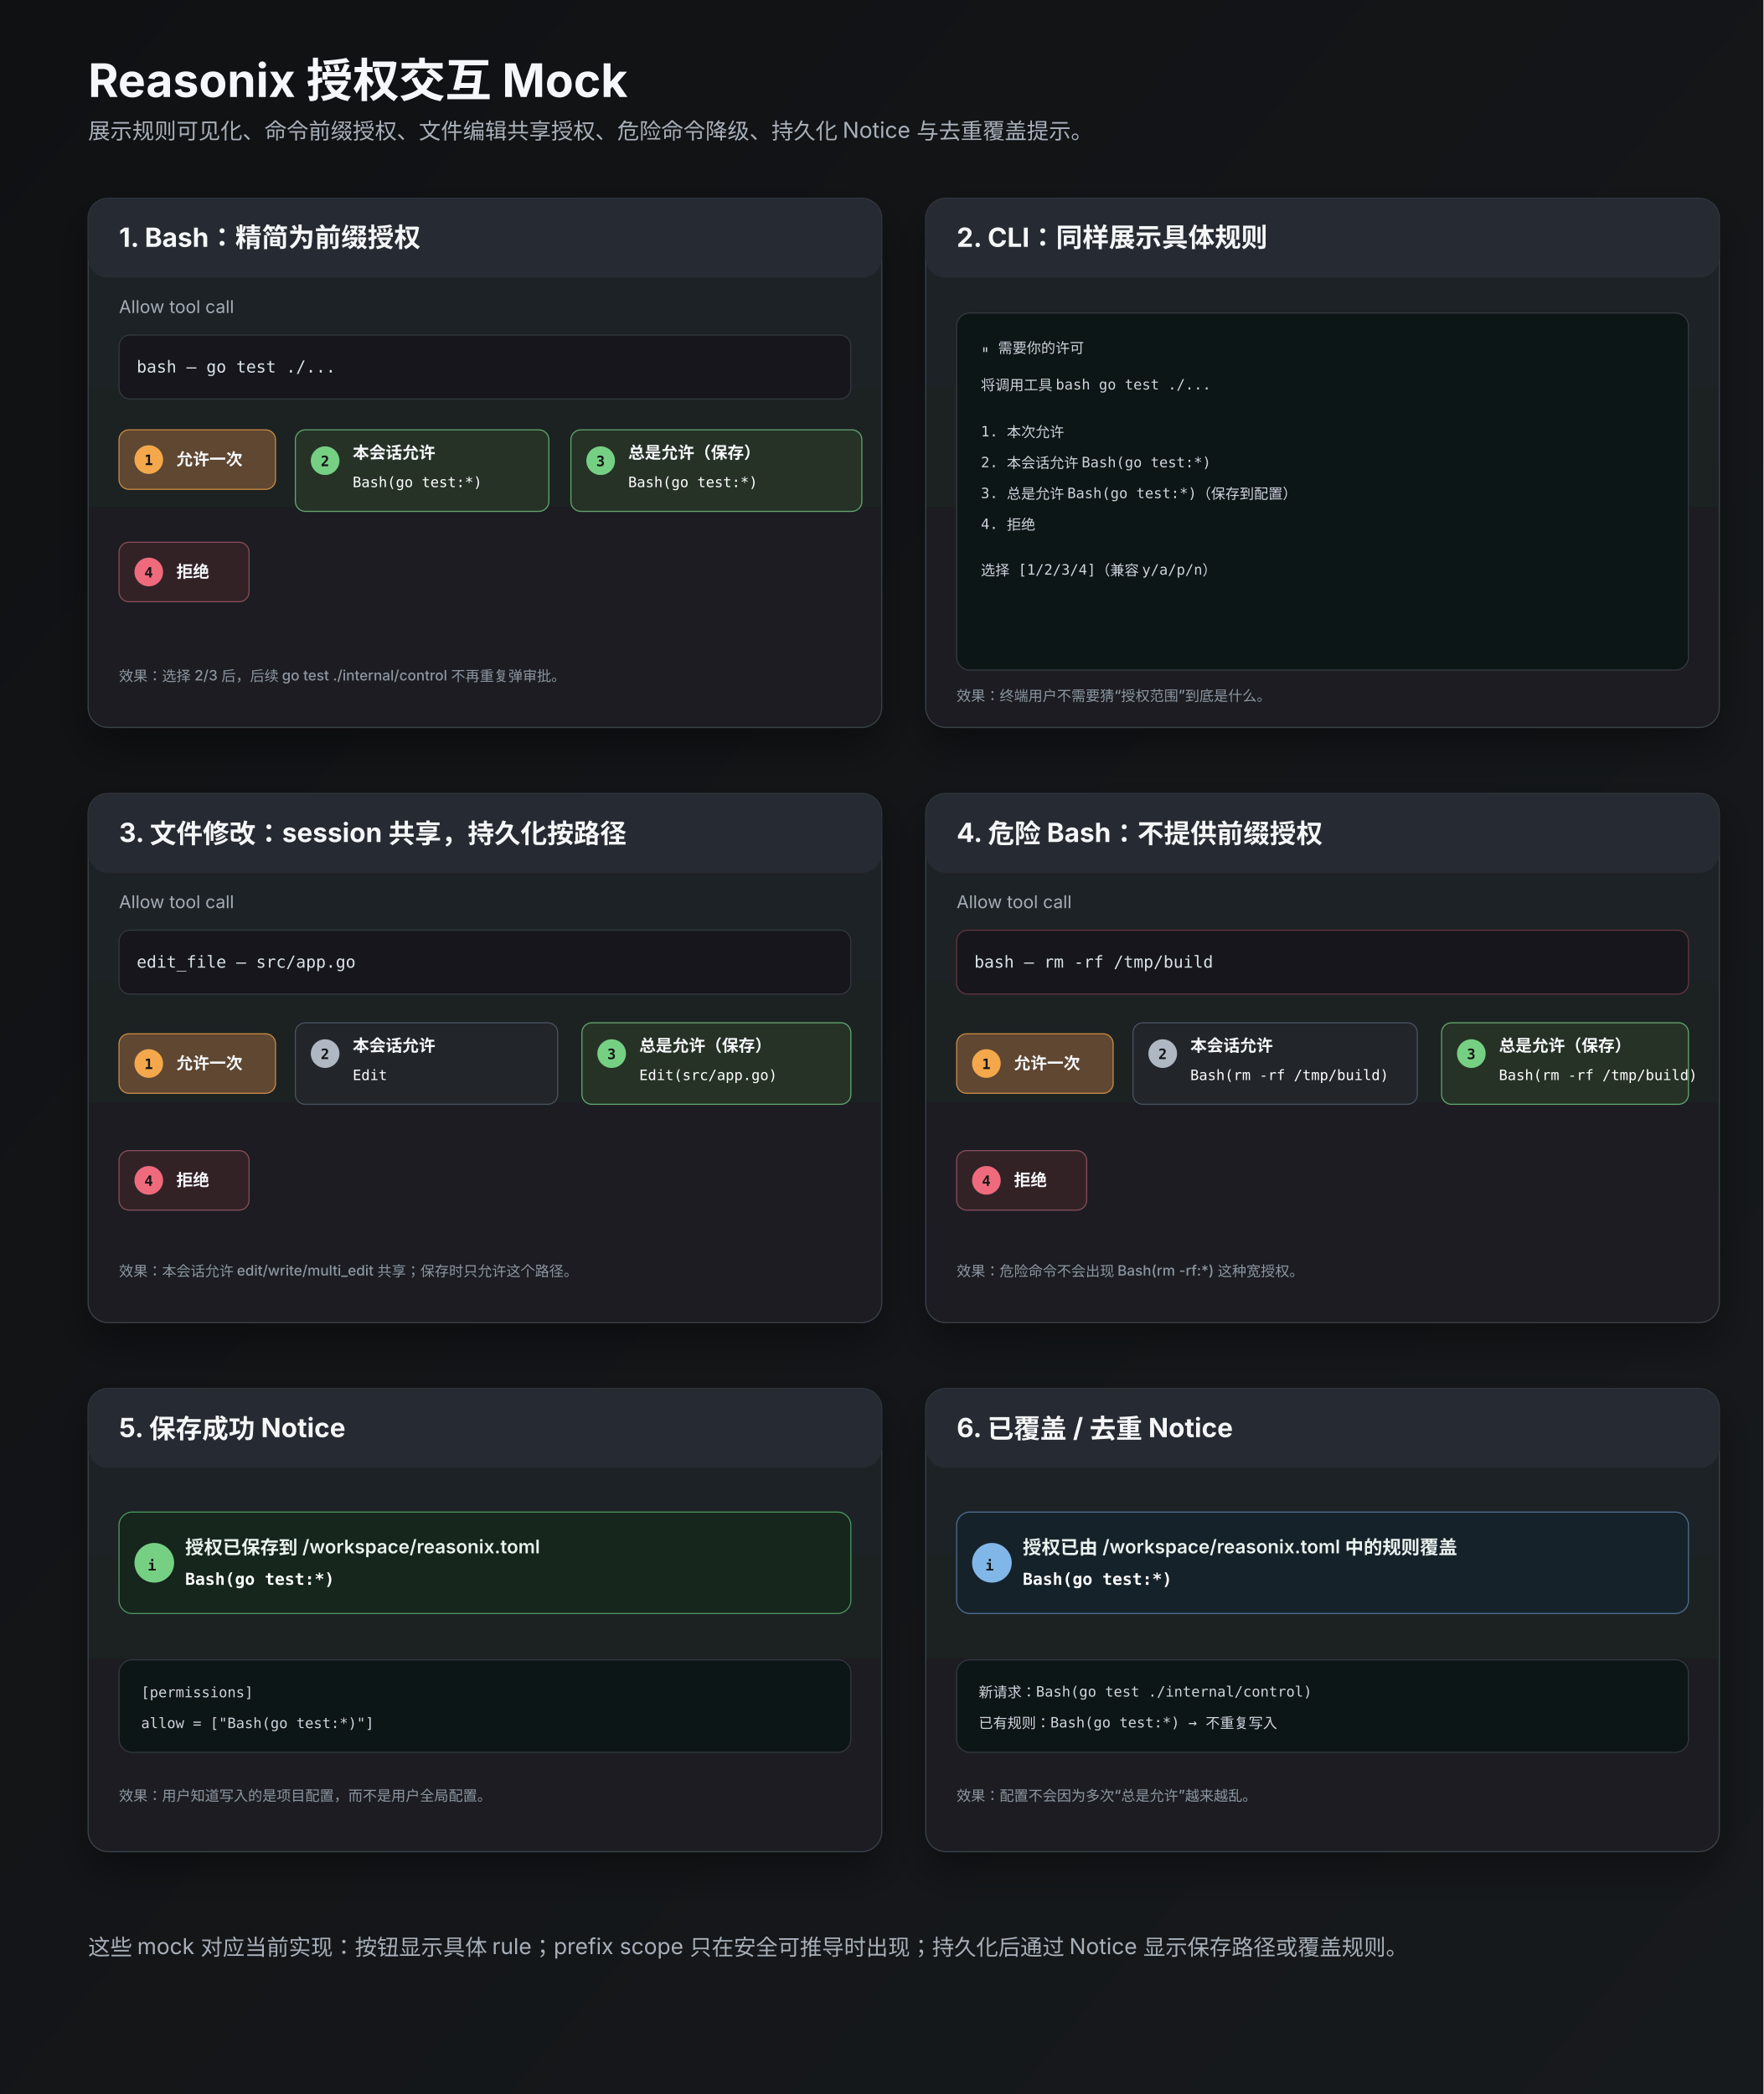
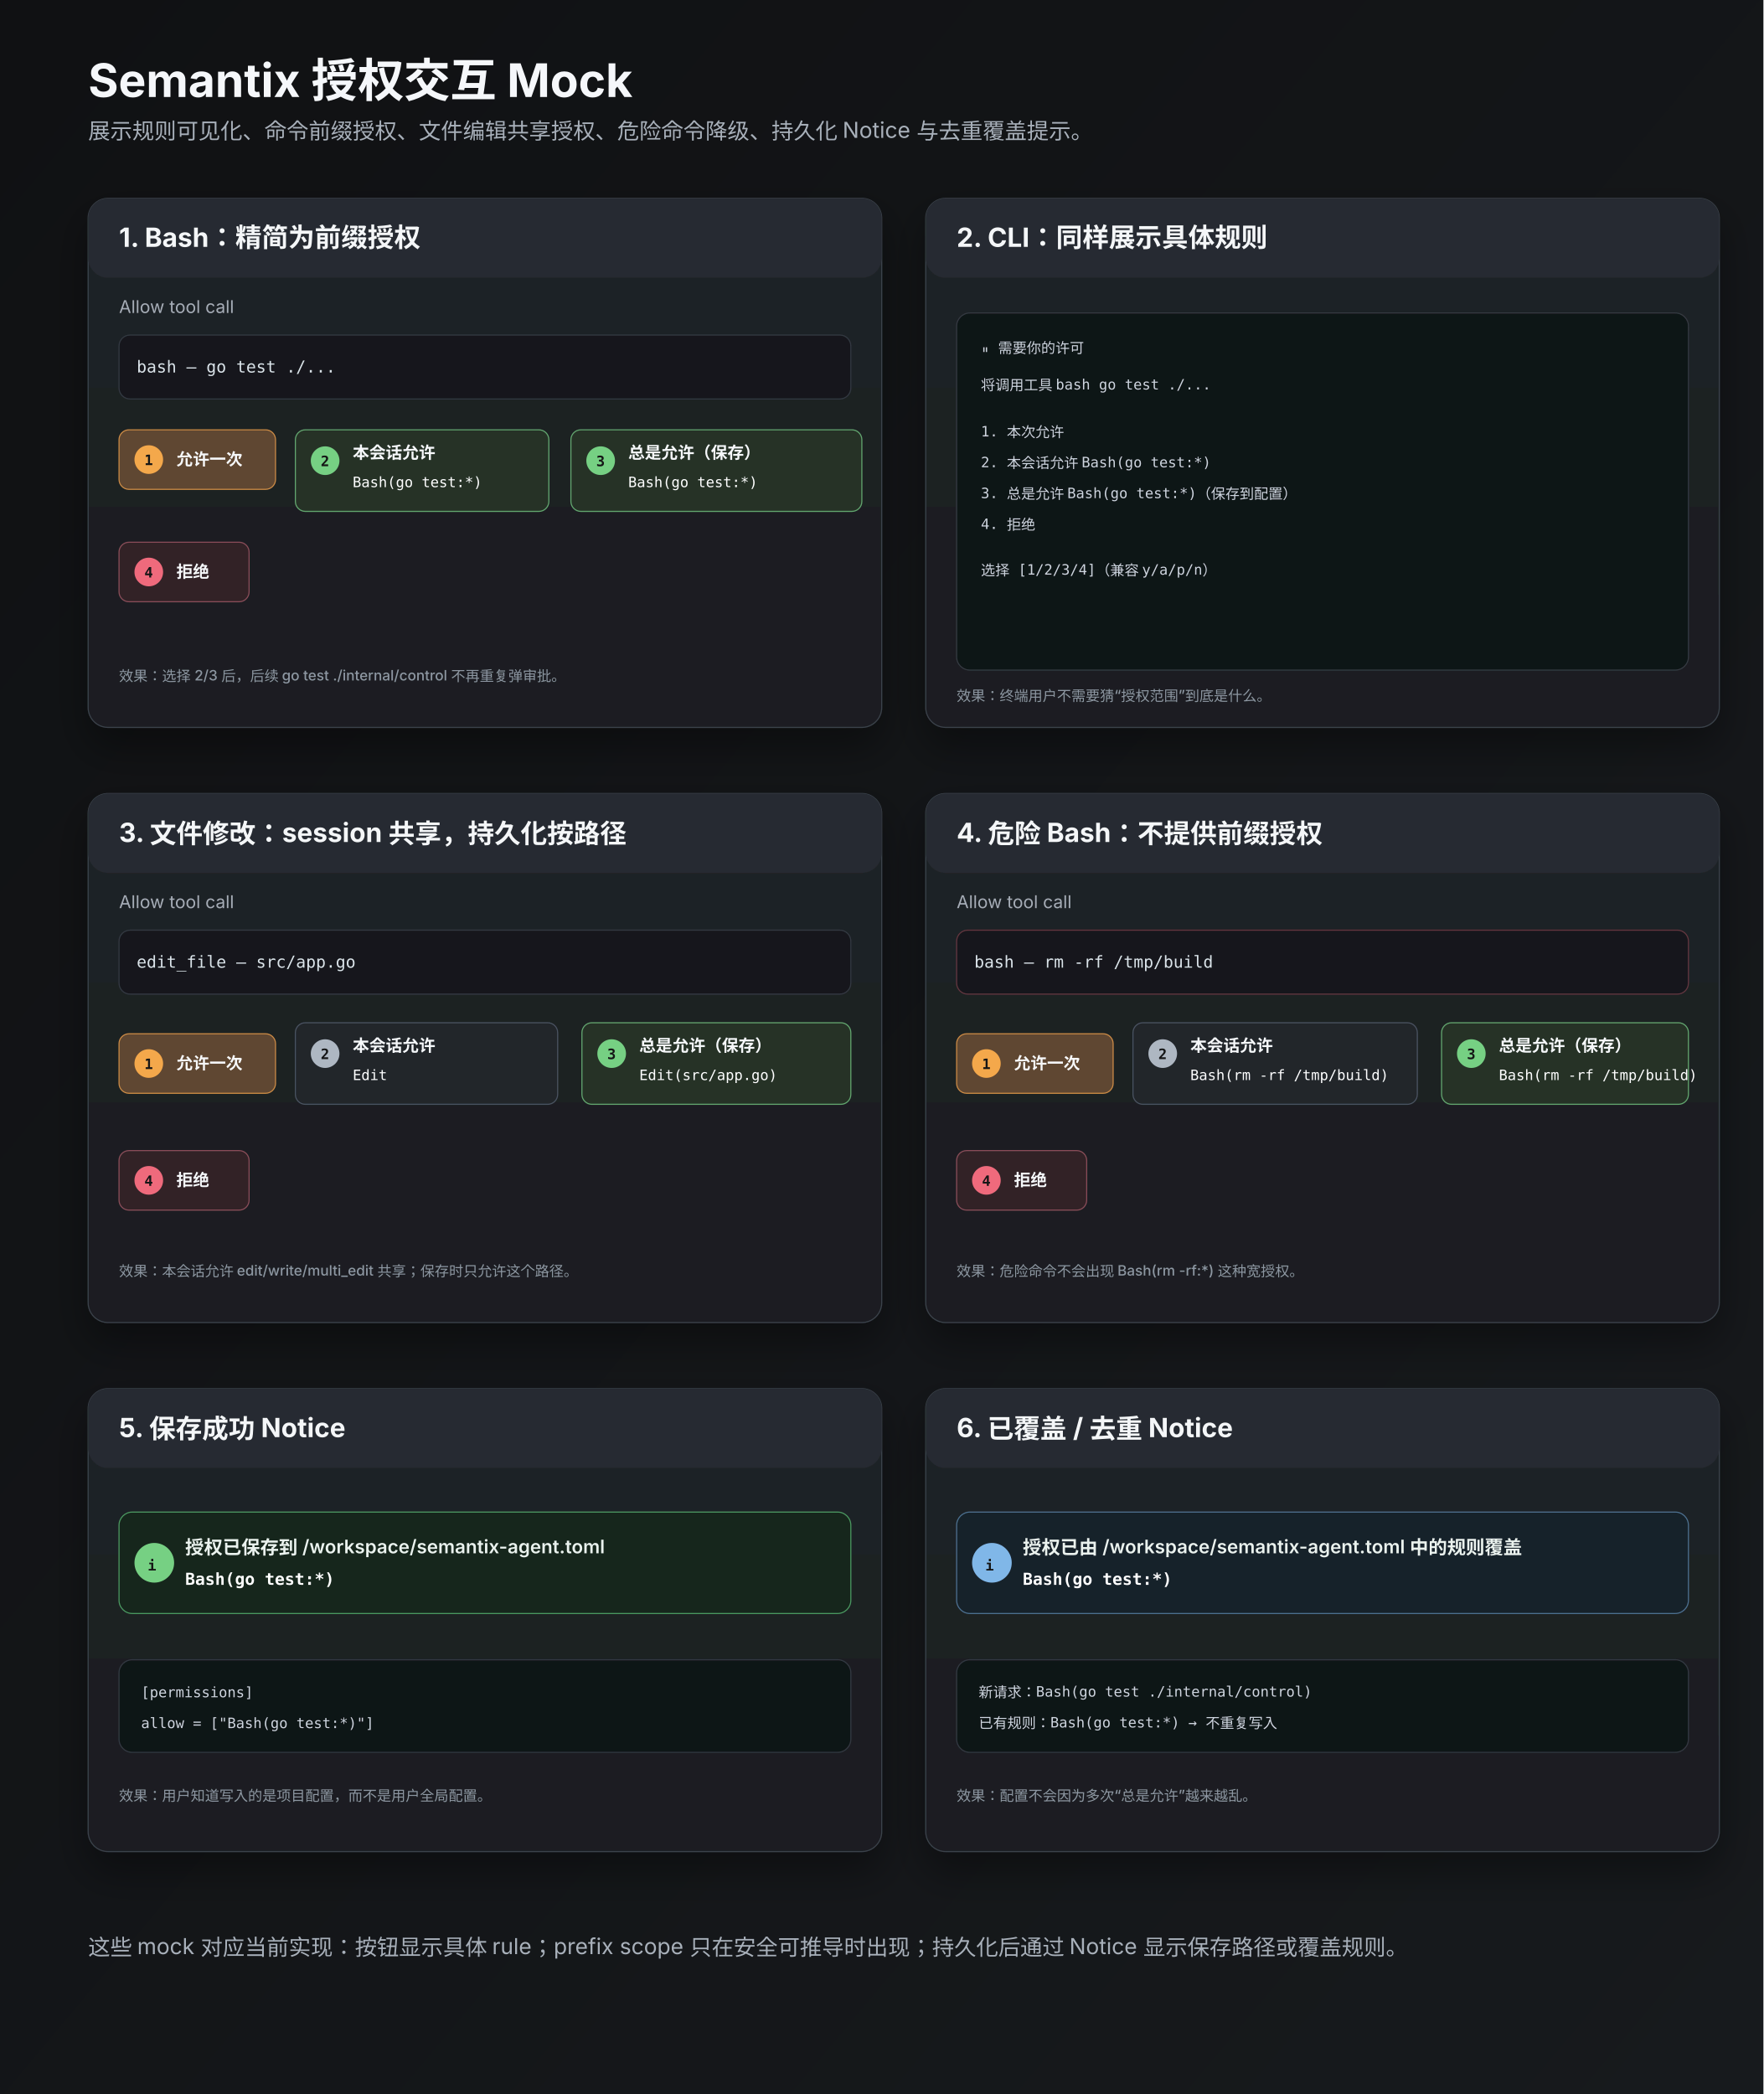
<svg xmlns="http://www.w3.org/2000/svg" width="1600" height="1900" viewBox="0 0 1600 1900" role="img" aria-labelledby="title desc">
  <defs>
    <linearGradient id="bg" x1="0" y1="0" x2="1" y2="1">
      <stop offset="0" stop-color="#101113" />
      <stop offset="1" stop-color="#171a1d" />
    </linearGradient>
    <linearGradient id="card" x1="0" y1="0" x2="0" y2="1">
      <stop offset="0" stop-color="#202327" />
      <stop offset="1" stop-color="#1a1d20" />
    </linearGradient>
    <filter id="shadow" x="-20%" y="-20%" width="140%" height="140%">
      <feDropShadow dx="0" dy="18" stdDeviation="18" flood-color="#000000" flood-opacity="0.36" />
    </filter>
    <style>
      .page-title{font:700 42px Inter,Arial,sans-serif;fill:#f5f7fa}
      .page-sub{font:400 20px Inter,Arial,sans-serif;fill:#a8b0ba}
      .section-title{font:700 24px Inter,Arial,sans-serif;fill:#f4f6f8}
      .muted{font:400 16px Inter,Arial,sans-serif;fill:#a5adb7}
      .tiny{font:500 13px Inter,Arial,sans-serif;fill:#8d96a2}
      .mono{font:500 15px "SFMono-Regular",Menlo,Consolas,monospace;fill:#dbe3ea}
      .mono-small{font:500 13px "SFMono-Regular",Menlo,Consolas,monospace;fill:#cdd6df}
      .label{font:600 15px Inter,Arial,sans-serif;fill:#f0f3f5}
      .btn-text{font:600 15px Inter,Arial,sans-serif;fill:#f6f8fa}
      .btn-rule{font:500 13px "SFMono-Regular",Menlo,Consolas,monospace;fill:#ffffff}
      .key{font:800 13px "SFMono-Regular",Menlo,Consolas,monospace;fill:#141516}
      .notice{font:600 17px Inter,Arial,sans-serif;fill:#eaf2ee}
      .notice-rule{font:600 15px "SFMono-Regular",Menlo,Consolas,monospace;fill:#ffffff}
    </style>
  </defs>
  <rect width="1600" height="1900" fill="url(#bg)" />
-   <text x="80" y="88" class="page-title">Reasonix 授权交互 Mock</text>
+   <text x="80" y="88" class="page-title">Semantix 授权交互 Mock</text>
  <text x="80" y="126" class="page-sub">展示规则可见化、命令前缀授权、文件编辑共享授权、危险命令降级、持久化 Notice 与去重覆盖提示。</text>
  <g transform="translate(80 180)" filter="url(#shadow)">
    <rect width="720" height="480" rx="18" fill="url(#card)" stroke="#3b424b" />
    <rect x="0" y="0" width="720" height="72" rx="18" fill="#252a30" />
    <text x="28" y="44" class="section-title">1. Bash：精简为前缀授权</text>
    <text x="28" y="104" class="muted">Allow tool call</text>
    <rect x="28" y="124" width="664" height="58" rx="10" fill="#15181b" stroke="#333942" />
    <text x="44" y="158" class="mono">bash — go test ./...</text>
    <g transform="translate(28 210)">
      <rect width="142" height="54" rx="9" fill="#5f4630" stroke="#ca8b45" />
      <circle cx="27" cy="27" r="13" fill="#f4a84b" />
      <text x="23" y="32" class="key">1</text>
      <text x="52" y="32" class="btn-text">允许一次</text>
    </g>
    <g transform="translate(188 210)">
      <rect width="230" height="74" rx="9" fill="#263328" stroke="#62a66e" />
      <circle cx="27" cy="28" r="13" fill="#76d083" />
      <text x="23" y="33" class="key">2</text>
      <text x="52" y="26" class="btn-text">本会话允许</text>
      <text x="52" y="52" class="btn-rule">Bash(go test:*)</text>
    </g>
    <g transform="translate(438 210)">
      <rect width="264" height="74" rx="9" fill="#263328" stroke="#62a66e" />
      <circle cx="27" cy="28" r="13" fill="#76d083" />
      <text x="23" y="33" class="key">3</text>
      <text x="52" y="26" class="btn-text">总是允许（保存）</text>
      <text x="52" y="52" class="btn-rule">Bash(go test:*)</text>
    </g>
    <g transform="translate(28 312)">
      <rect width="118" height="54" rx="9" fill="#302328" stroke="#8a4c58" />
      <circle cx="27" cy="27" r="13" fill="#ef6b7c" />
      <text x="23" y="32" class="key">4</text>
      <text x="52" y="32" class="btn-text">拒绝</text>
    </g>
    <text x="28" y="438" class="tiny">效果：选择 2/3 后，后续 go test ./internal/control 不再重复弹审批。</text>
  </g>
  <g transform="translate(840 180)" filter="url(#shadow)">
    <rect width="720" height="480" rx="18" fill="url(#card)" stroke="#3b424b" />
    <rect x="0" y="0" width="720" height="72" rx="18" fill="#252a30" />
    <text x="28" y="44" class="section-title">2. CLI：同样展示具体规则</text>
    <rect x="28" y="104" width="664" height="324" rx="12" fill="#0f1215" stroke="#343a42" />
    <text x="50" y="140" class="mono-small">⏸ 需要你的许可</text>
    <text x="50" y="174" class="mono-small">将调用工具 bash go test ./...</text>
    <text x="50" y="216" class="mono-small">1. 本次允许</text>
    <text x="50" y="244" class="mono-small">2. 本会话允许 Bash(go test:*)</text>
    <text x="50" y="272" class="mono-small">3. 总是允许 Bash(go test:*)（保存到配置）</text>
    <text x="50" y="300" class="mono-small">4. 拒绝</text>
    <text x="50" y="342" class="mono-small">选择 [1/2/3/4]（兼容 y/a/p/n）</text>
    <text x="28" y="456" class="tiny">效果：终端用户不需要猜“授权范围”到底是什么。</text>
  </g>
  <g transform="translate(80 720)" filter="url(#shadow)">
    <rect width="720" height="480" rx="18" fill="url(#card)" stroke="#3b424b" />
    <rect x="0" y="0" width="720" height="72" rx="18" fill="#252a30" />
    <text x="28" y="44" class="section-title">3. 文件修改：session 共享，持久化按路径</text>
    <text x="28" y="104" class="muted">Allow tool call</text>
    <rect x="28" y="124" width="664" height="58" rx="10" fill="#15181b" stroke="#333942" />
    <text x="44" y="158" class="mono">edit_file — src/app.go</text>
    <g transform="translate(28 218)">
      <rect width="142" height="54" rx="9" fill="#5f4630" stroke="#ca8b45" />
      <circle cx="27" cy="27" r="13" fill="#f4a84b" />
      <text x="23" y="32" class="key">1</text>
      <text x="52" y="32" class="btn-text">允许一次</text>
    </g>
    <g transform="translate(188 208)">
      <rect width="238" height="74" rx="9" fill="#20252b" stroke="#4a5360" />
      <circle cx="27" cy="28" r="13" fill="#aeb7c2" />
      <text x="23" y="33" class="key">2</text>
      <text x="52" y="26" class="btn-text">本会话允许</text>
      <text x="52" y="52" class="btn-rule">Edit</text>
    </g>
    <g transform="translate(448 208)">
      <rect width="244" height="74" rx="9" fill="#263328" stroke="#62a66e" />
      <circle cx="27" cy="28" r="13" fill="#76d083" />
      <text x="23" y="33" class="key">3</text>
      <text x="52" y="26" class="btn-text">总是允许（保存）</text>
      <text x="52" y="52" class="btn-rule">Edit(src/app.go)</text>
    </g>
    <g transform="translate(28 324)">
      <rect width="118" height="54" rx="9" fill="#302328" stroke="#8a4c58" />
      <circle cx="27" cy="27" r="13" fill="#ef6b7c" />
      <text x="23" y="32" class="key">4</text>
      <text x="52" y="32" class="btn-text">拒绝</text>
    </g>
    <text x="28" y="438" class="tiny">效果：本会话允许 edit/write/multi_edit 共享；保存时只允许这个路径。</text>
  </g>
  <g transform="translate(840 720)" filter="url(#shadow)">
    <rect width="720" height="480" rx="18" fill="url(#card)" stroke="#3b424b" />
    <rect x="0" y="0" width="720" height="72" rx="18" fill="#252a30" />
    <text x="28" y="44" class="section-title">4. 危险 Bash：不提供前缀授权</text>
    <text x="28" y="104" class="muted">Allow tool call</text>
    <rect x="28" y="124" width="664" height="58" rx="10" fill="#15181b" stroke="#63363f" />
    <text x="44" y="158" class="mono">bash — rm -rf /tmp/build</text>
    <g transform="translate(28 218)">
      <rect width="142" height="54" rx="9" fill="#5f4630" stroke="#ca8b45" />
      <circle cx="27" cy="27" r="13" fill="#f4a84b" />
      <text x="23" y="32" class="key">1</text>
      <text x="52" y="32" class="btn-text">允许一次</text>
    </g>
    <g transform="translate(188 208)">
      <rect width="258" height="74" rx="9" fill="#20252b" stroke="#4a5360" />
      <circle cx="27" cy="28" r="13" fill="#aeb7c2" />
      <text x="23" y="33" class="key">2</text>
      <text x="52" y="26" class="btn-text">本会话允许</text>
      <text x="52" y="52" class="btn-rule">Bash(rm -rf /tmp/build)</text>
    </g>
    <g transform="translate(468 208)">
      <rect width="224" height="74" rx="9" fill="#263328" stroke="#62a66e" />
      <circle cx="27" cy="28" r="13" fill="#76d083" />
      <text x="23" y="33" class="key">3</text>
      <text x="52" y="26" class="btn-text">总是允许（保存）</text>
      <text x="52" y="52" class="btn-rule">Bash(rm -rf /tmp/build)</text>
    </g>
    <g transform="translate(28 324)">
      <rect width="118" height="54" rx="9" fill="#302328" stroke="#8a4c58" />
      <circle cx="27" cy="27" r="13" fill="#ef6b7c" />
      <text x="23" y="32" class="key">4</text>
      <text x="52" y="32" class="btn-text">拒绝</text>
    </g>
    <text x="28" y="438" class="tiny">效果：危险命令不会出现 Bash(rm -rf:*) 这种宽授权。</text>
  </g>
  <g transform="translate(80 1260)" filter="url(#shadow)">
    <rect width="720" height="420" rx="18" fill="url(#card)" stroke="#3b424b" />
    <rect x="0" y="0" width="720" height="72" rx="18" fill="#252a30" />
    <text x="28" y="44" class="section-title">5. 保存成功 Notice</text>
    <rect x="28" y="112" width="664" height="92" rx="12" fill="#15251b" stroke="#4a9860" />
    <circle cx="60" cy="158" r="18" fill="#76d083" />
    <text x="54" y="165" class="key">i</text>
-     <text x="88" y="150" class="notice">授权已保存到 /workspace/reasonix.toml</text>
+     <text x="88" y="150" class="notice">授权已保存到 /workspace/semantix-agent.toml</text>
    <text x="88" y="178" class="notice-rule">Bash(go test:*)</text>
    <rect x="28" y="246" width="664" height="84" rx="12" fill="#101316" stroke="#333942" />
    <text x="48" y="280" class="mono-small">[permissions]</text>
    <text x="48" y="308" class="mono-small">allow = ["Bash(go test:*)"]</text>
    <text x="28" y="374" class="tiny">效果：用户知道写入的是项目配置，而不是用户全局配置。</text>
  </g>
  <g transform="translate(840 1260)" filter="url(#shadow)">
    <rect width="720" height="420" rx="18" fill="url(#card)" stroke="#3b424b" />
    <rect x="0" y="0" width="720" height="72" rx="18" fill="#252a30" />
    <text x="28" y="44" class="section-title">6. 已覆盖 / 去重 Notice</text>
    <rect x="28" y="112" width="664" height="92" rx="12" fill="#17212a" stroke="#4b708f" />
    <circle cx="60" cy="158" r="18" fill="#80b7e8" />
    <text x="54" y="165" class="key">i</text>
-     <text x="88" y="150" class="notice">授权已由 /workspace/reasonix.toml 中的规则覆盖</text>
+     <text x="88" y="150" class="notice">授权已由 /workspace/semantix-agent.toml 中的规则覆盖</text>
    <text x="88" y="178" class="notice-rule">Bash(go test:*)</text>
    <rect x="28" y="246" width="664" height="84" rx="12" fill="#101316" stroke="#333942" />
    <text x="48" y="280" class="mono-small">新请求：Bash(go test ./internal/control)</text>
    <text x="48" y="308" class="mono-small">已有规则：Bash(go test:*)  → 不重复写入</text>
    <text x="28" y="374" class="tiny">效果：配置不会因为多次“总是允许”越来越乱。</text>
  </g>
  <text x="80" y="1774" class="page-sub">这些 mock 对应当前实现：按钮显示具体 rule；prefix scope 只在安全可推导时出现；持久化后通过 Notice 显示保存路径或覆盖规则。</text>
</svg>
